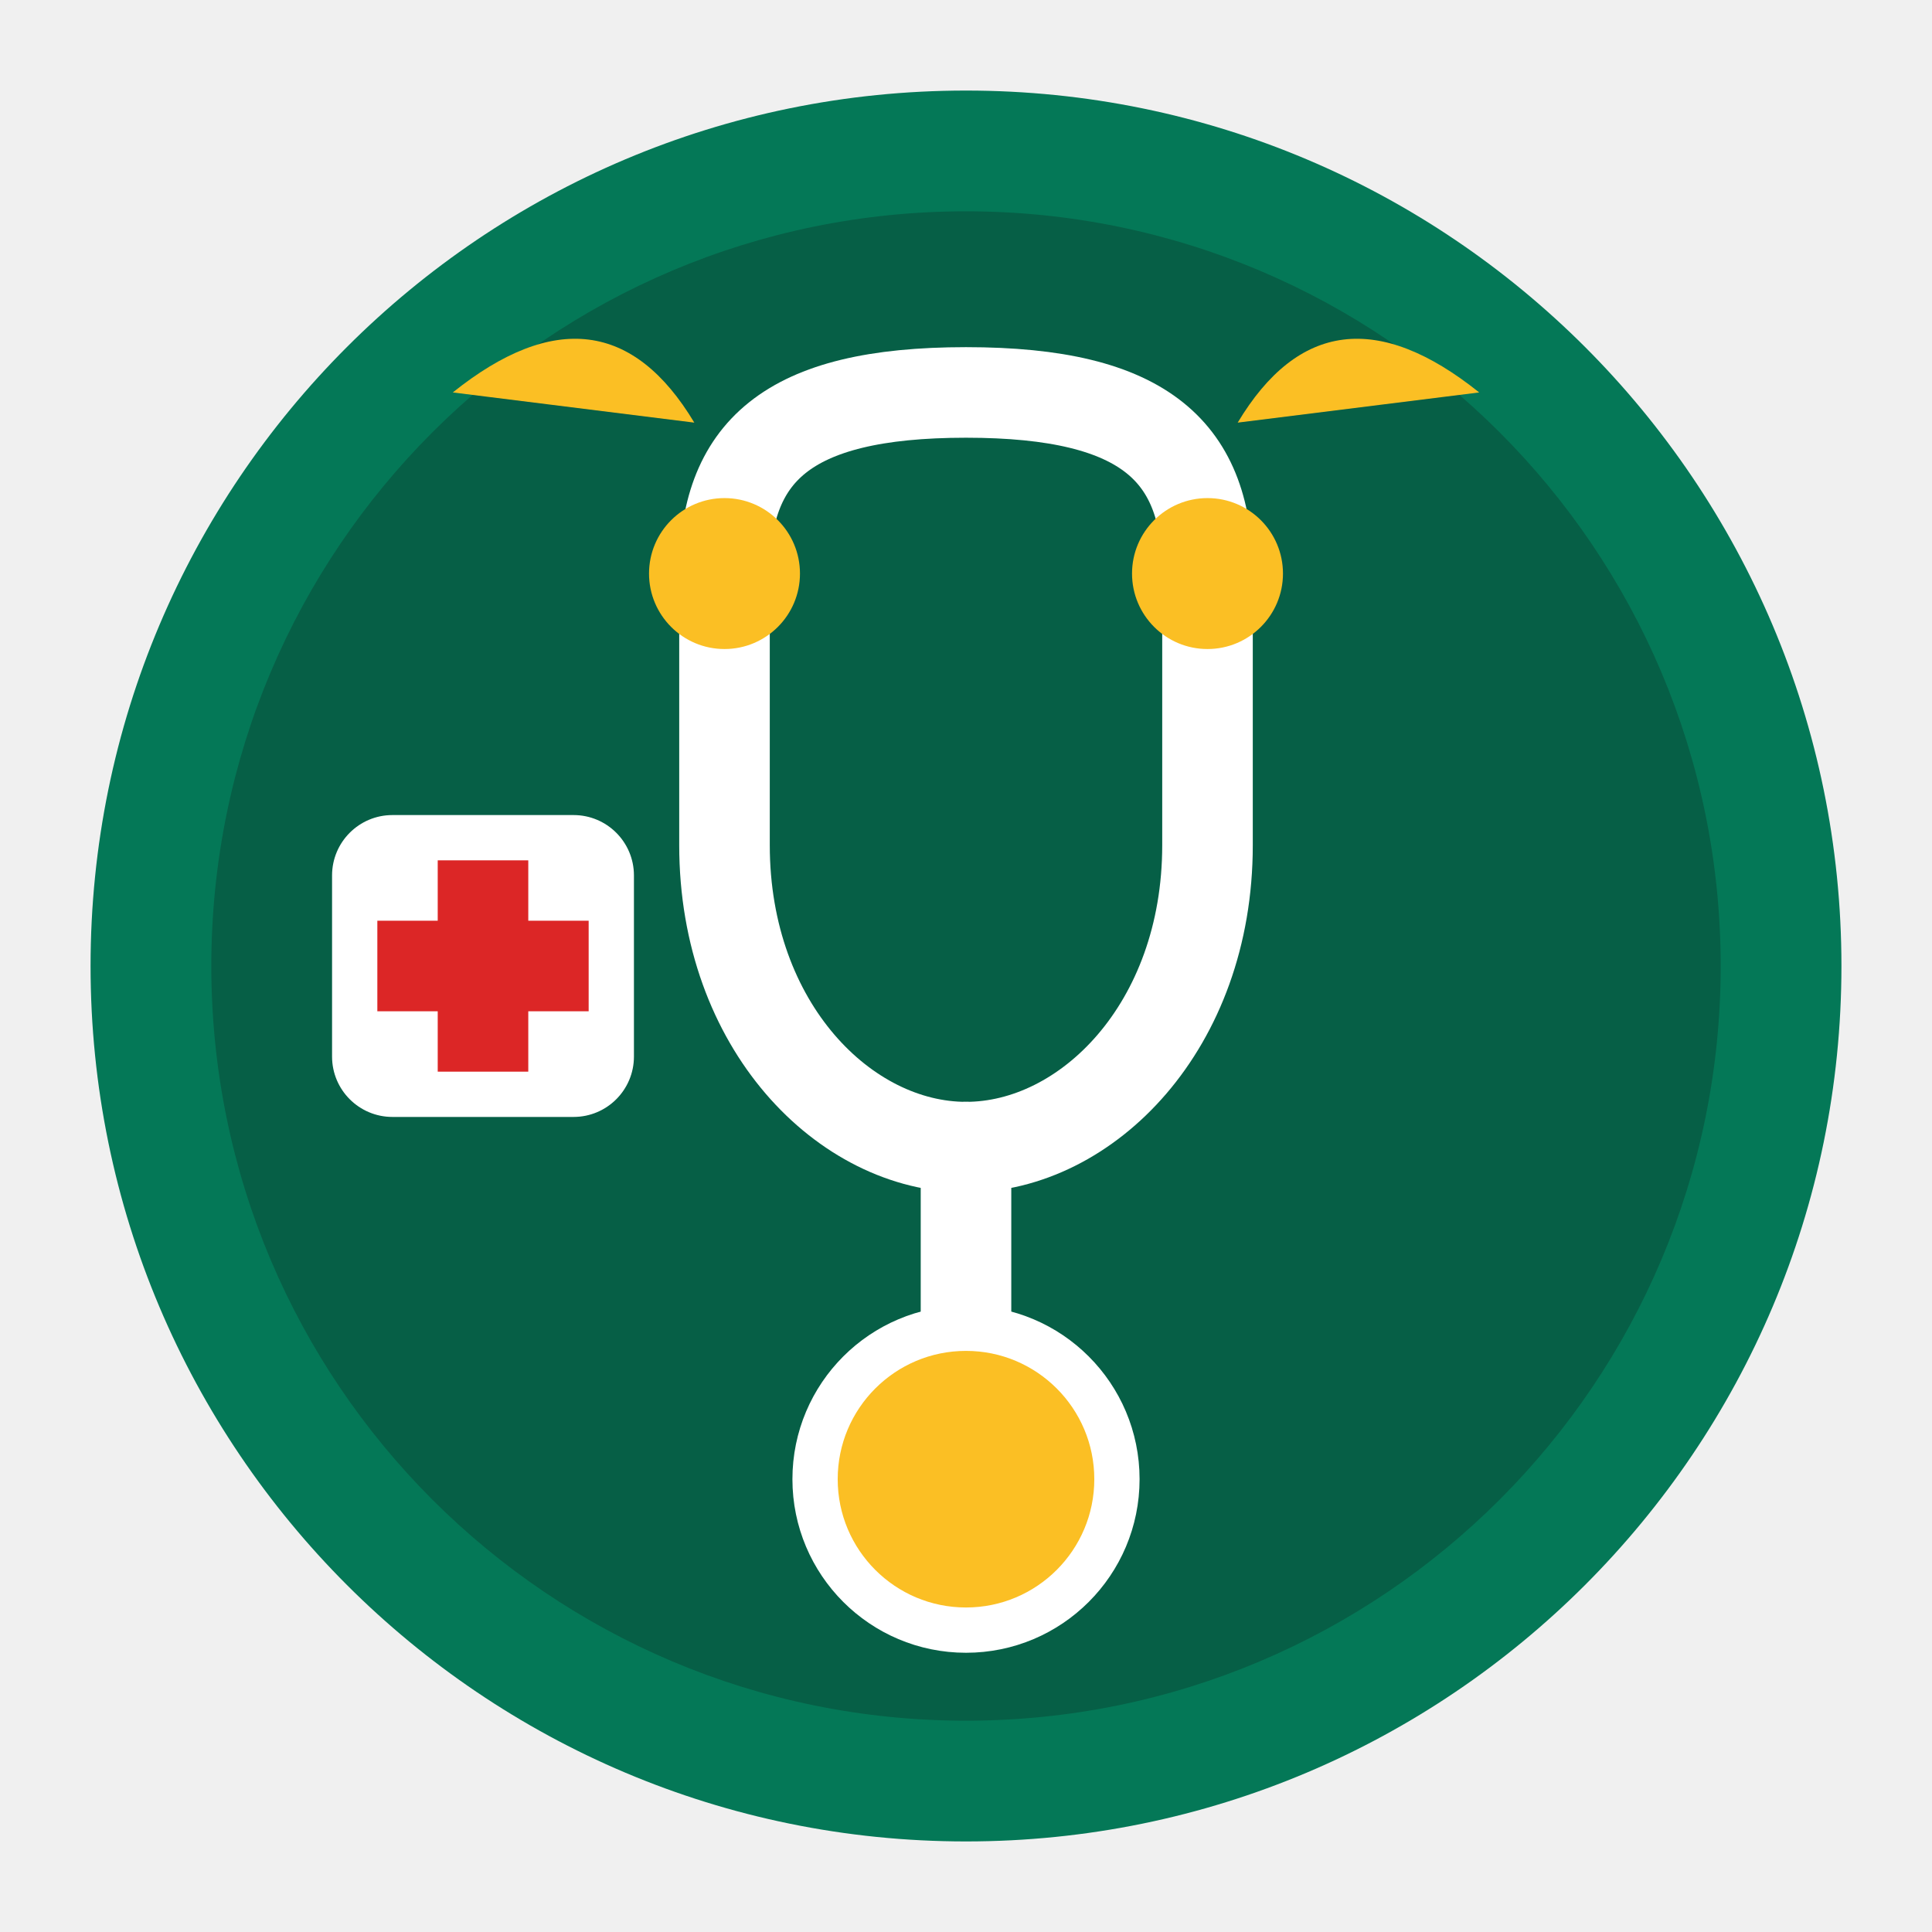
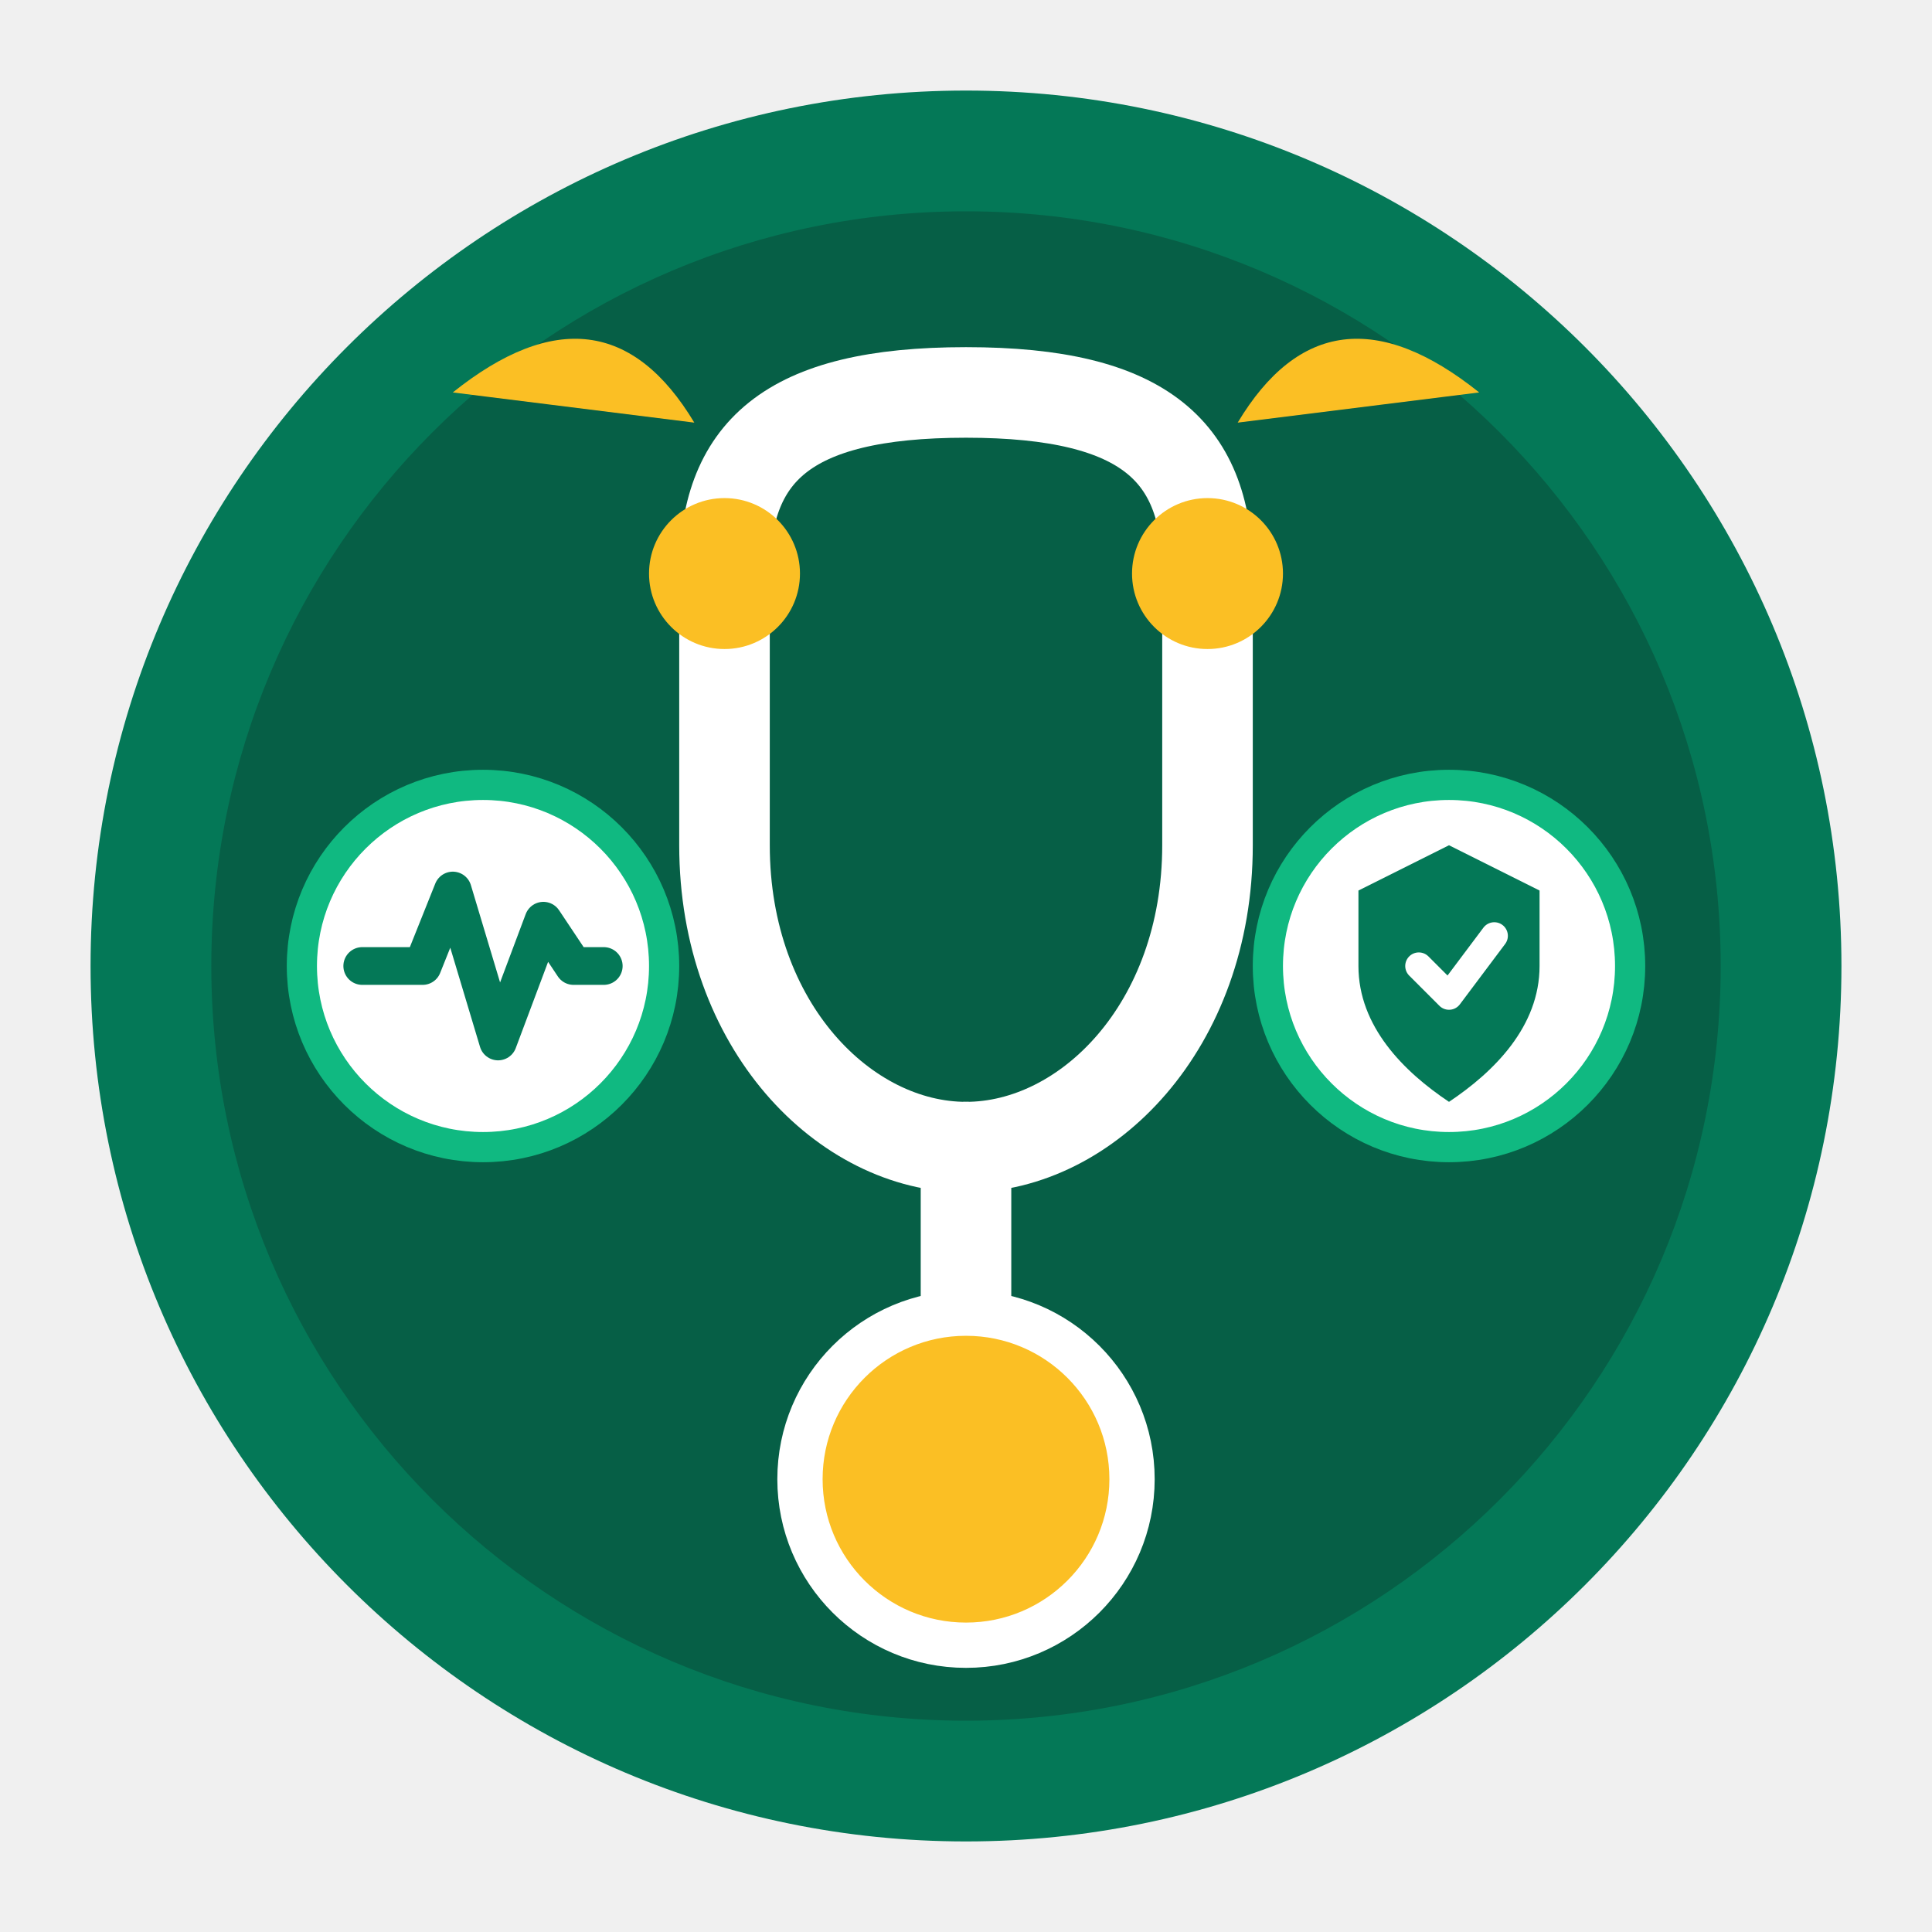
<svg xmlns="http://www.w3.org/2000/svg" viewBox="0 0 128 128" width="128" height="128">
  <circle cx="64" cy="64" r="58" fill="#047857" />
  <circle cx="64" cy="64" r="50" fill="#065f46" />
+   <path d="M30 26 Q40 18 46 28 Z" fill="#fbbf24" />
+   <path d="M98 26 Q88 18 82 28 Z" fill="#fbbf24" />
  <path d="M48 38 C48 30 52 26 64 26 C76 26 80 30 80 38 L80 56 C80 68 72 76 64 76 C56 76 48 68 48 56 Z" fill="none" stroke="#ffffff" stroke-width="6" stroke-linecap="round" />
  <path d="M64 76 L64 92" stroke="#ffffff" stroke-width="6" stroke-linecap="round" />
-   <circle cx="64" cy="98" r="10" fill="#fbbf24" stroke="#ffffff" stroke-width="3" />
+   <circle cx="64" cy="98" r="11" fill="#fbbf24" stroke="#ffffff" stroke-width="3" />
  <circle cx="48" cy="38" r="5" fill="#fbbf24" />
  <circle cx="80" cy="38" r="5" fill="#fbbf24" />
-   <rect x="22" y="54" width="20" height="20" rx="4" fill="#ffffff" />
-   <rect x="29" y="57" width="6" height="14" fill="#dc2626" />
-   <rect x="25" y="61" width="14" height="6" fill="#dc2626" />
-   <path d="M30 26 Q40 18 46 28 Z" fill="#fbbf24" />
-   <path d="M98 26 Q88 18 82 28 Z" fill="#fbbf24" />
+   <circle cx="32" cy="64" r="12" fill="#ffffff" stroke="#10b981" stroke-width="2" />
+   <path d="M24 64 L28 64 L30 59 L33 69 L36 61 L38 64 L40 64" fill="none" stroke="#047857" stroke-width="2.5" stroke-linecap="round" stroke-linejoin="round" />
+   <circle cx="96" cy="64" r="12" fill="#ffffff" stroke="#10b981" stroke-width="2" />
+   <path d="M96 56 L102 59 V64 C102 68 99 71 96 73 C93 71 90 68 90 64 V59 Z" fill="#047857" />
+   <path d="M94 64 L96 66 L99 62" fill="none" stroke="#ffffff" stroke-width="1.8" stroke-linecap="round" stroke-linejoin="round" />
</svg>
